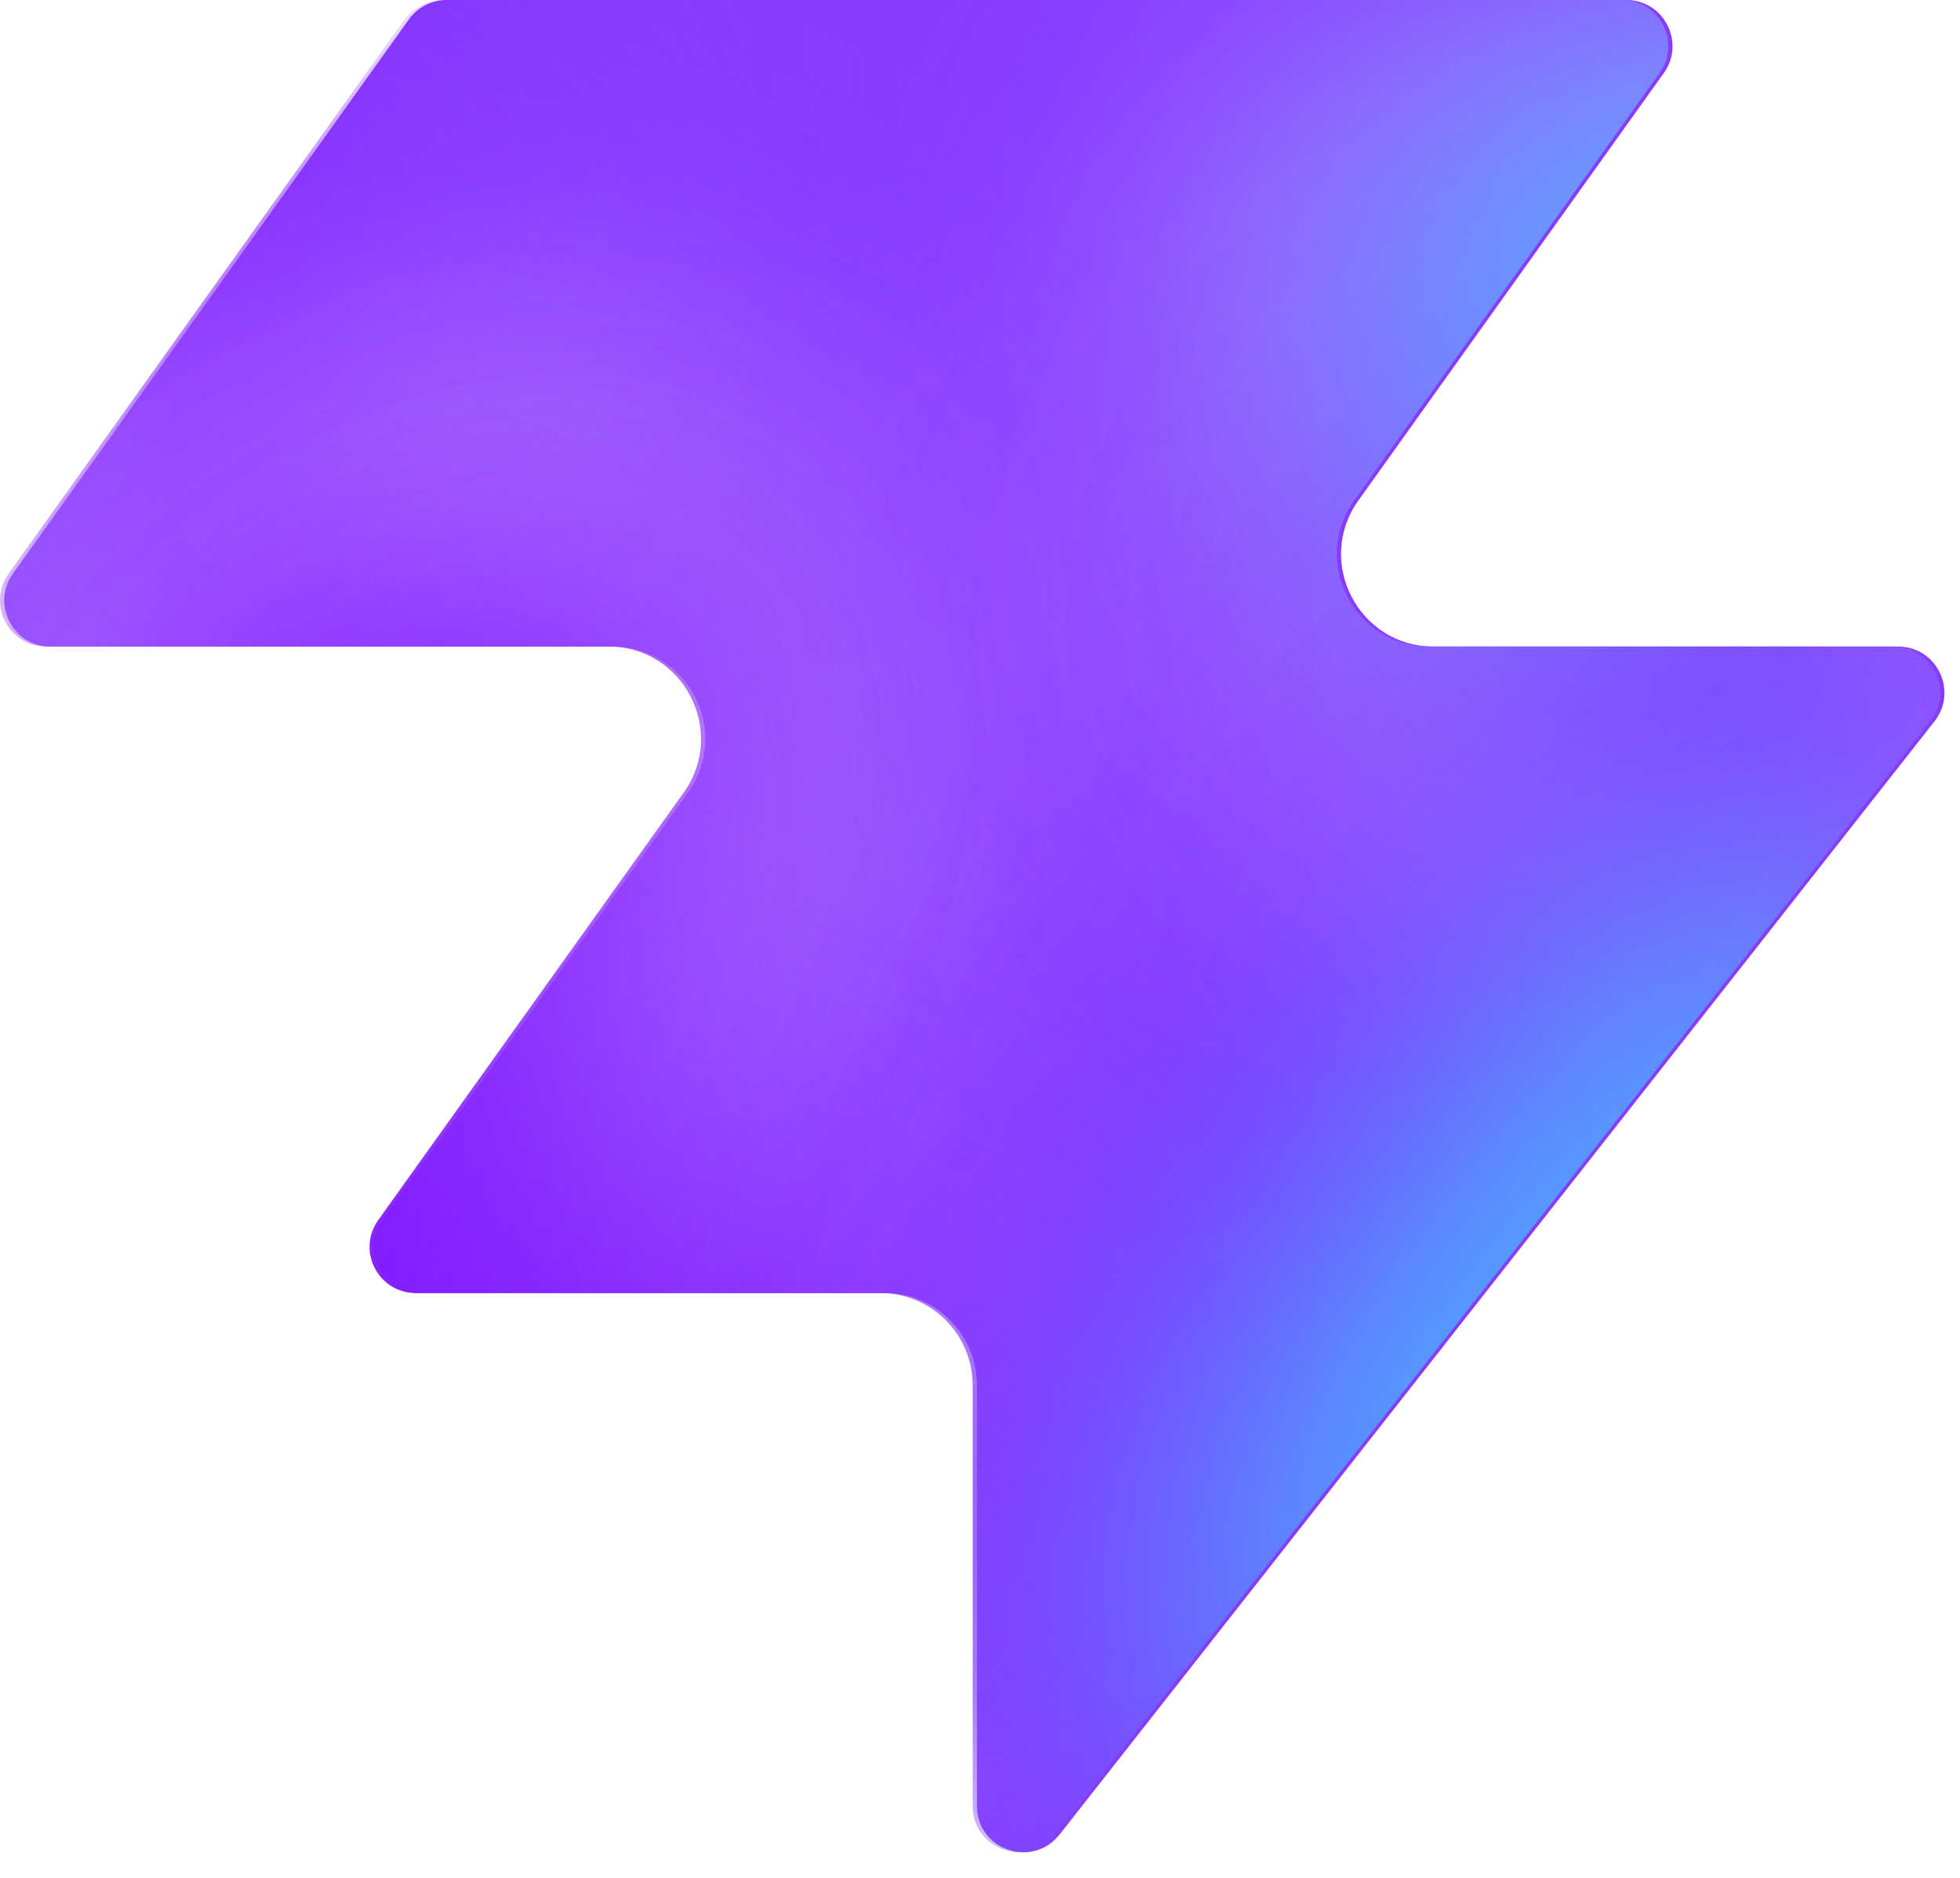
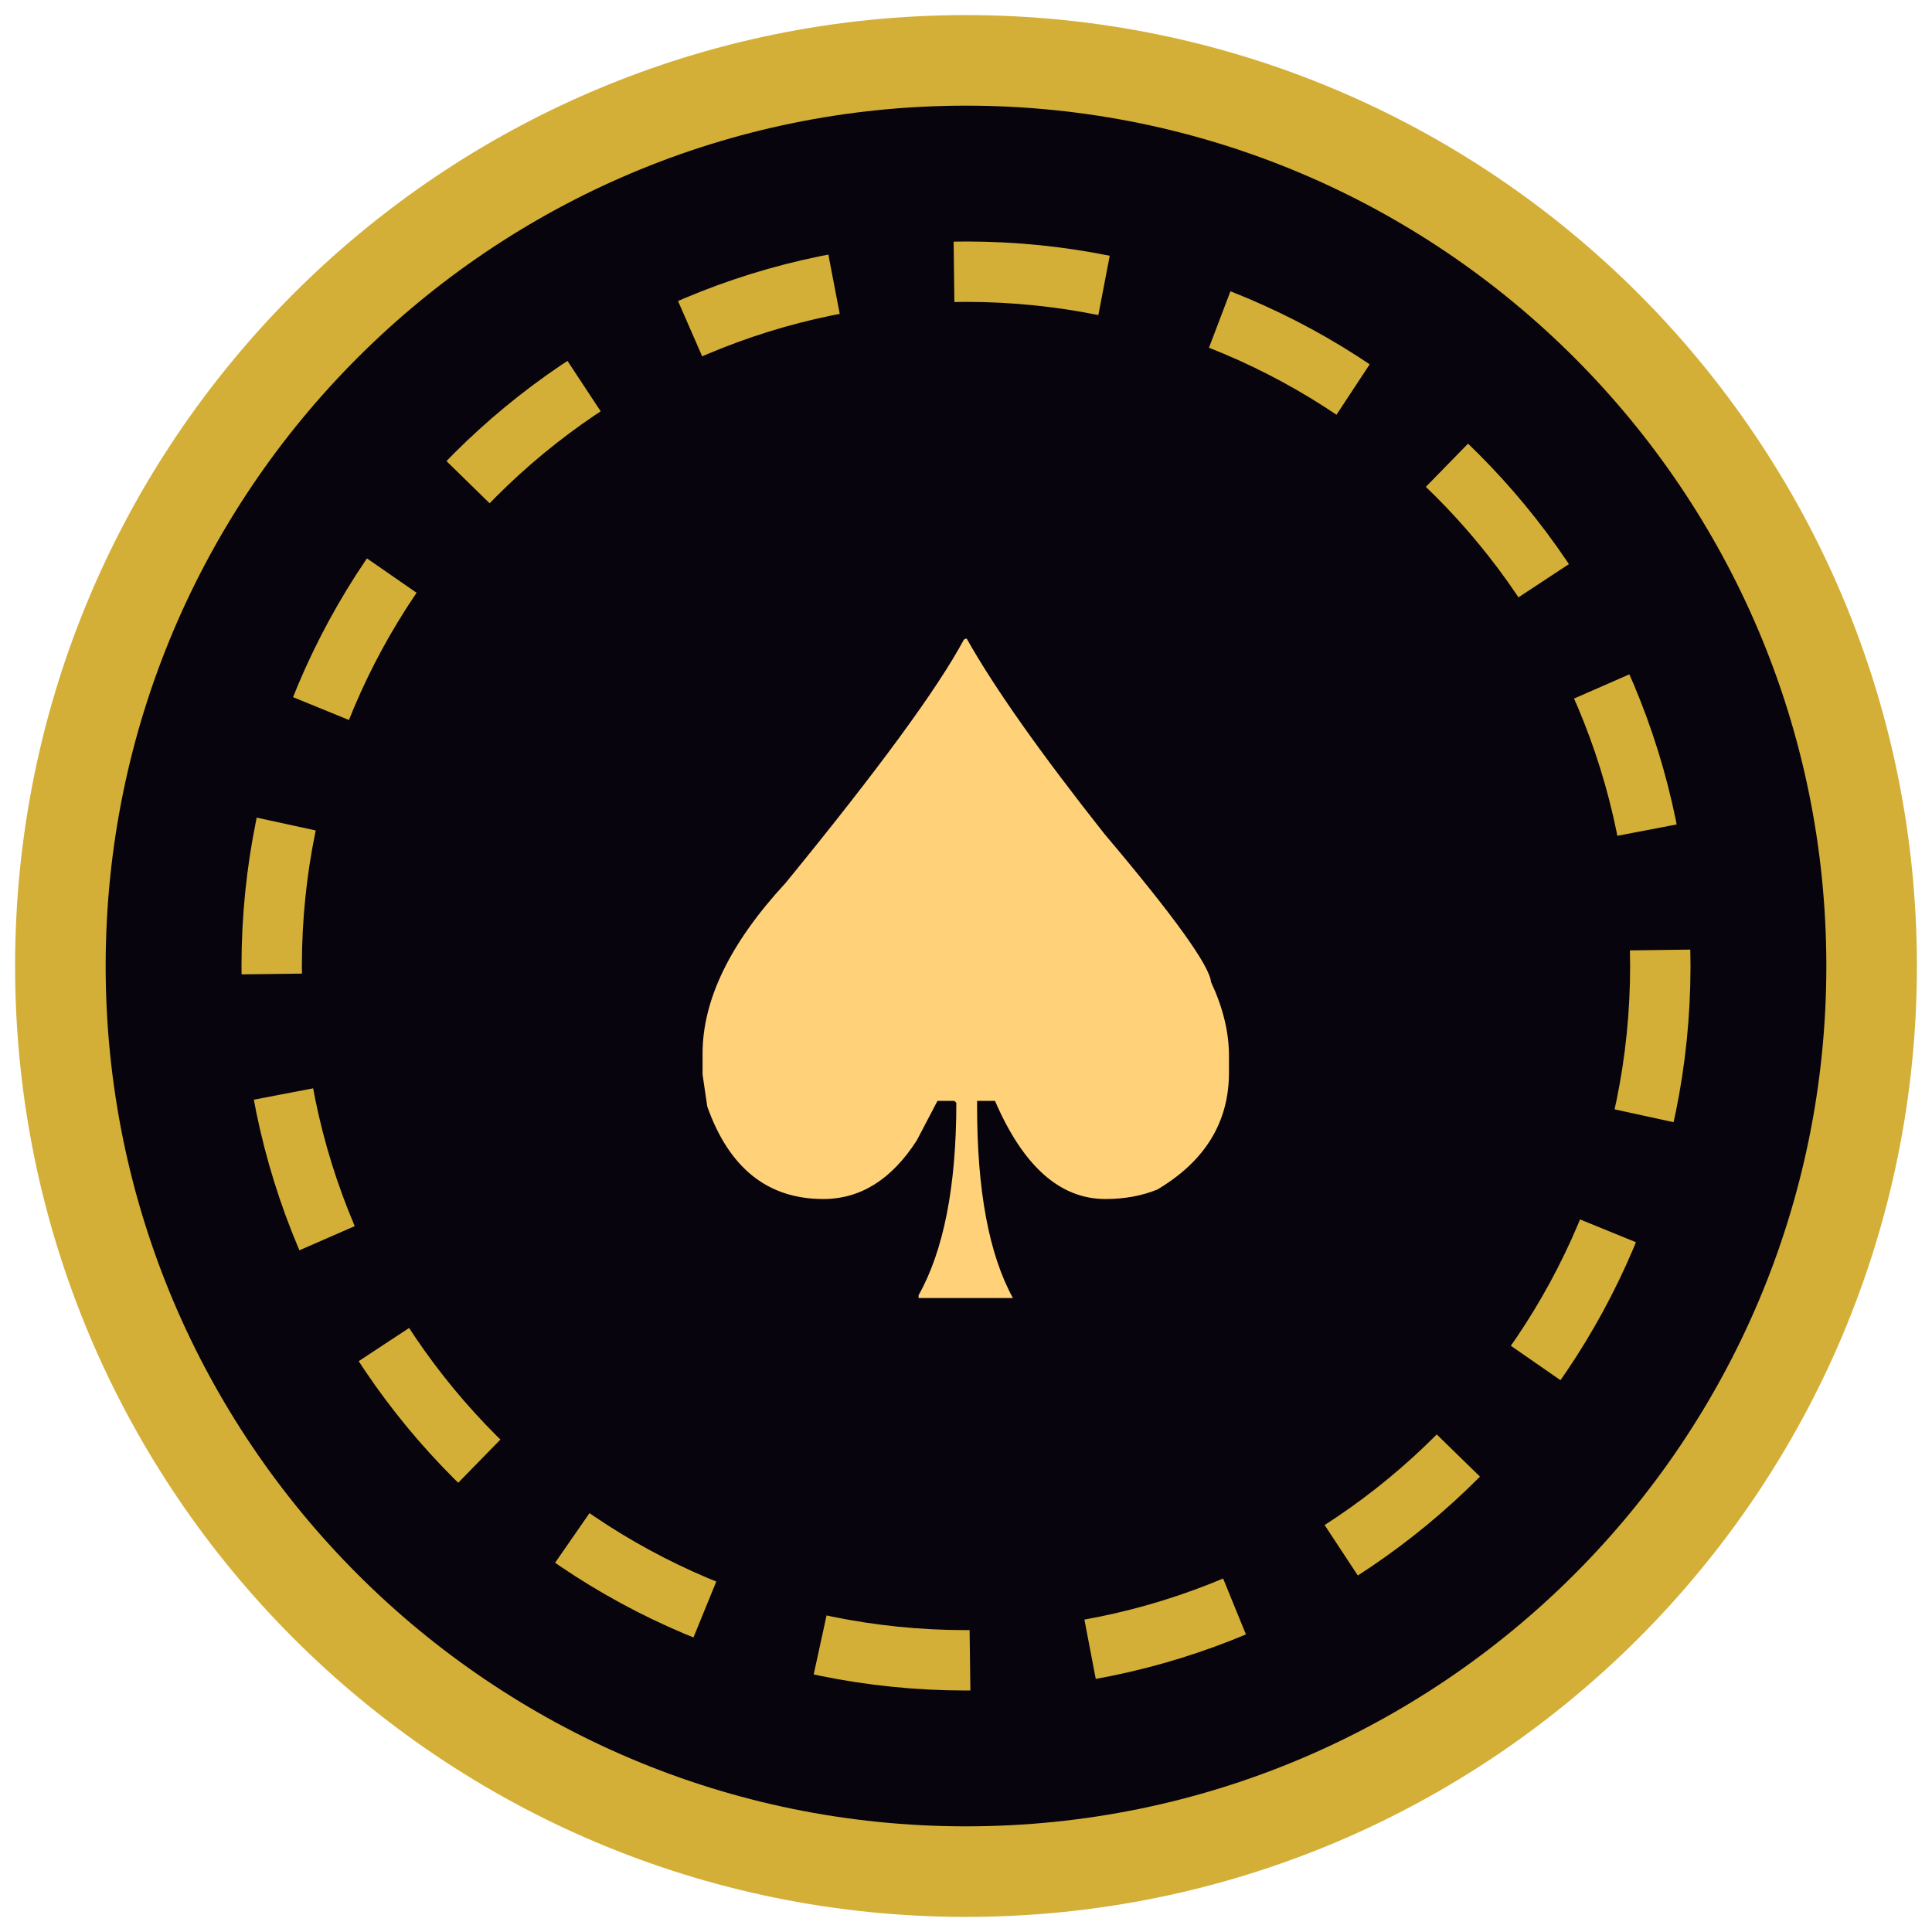
- <svg xmlns="http://www.w3.org/2000/svg" width="48" height="46" fill="none" viewBox="0 0 48 46">
-   <path fill="#863bff" d="M25.946 44.938c-.664.845-2.021.375-2.021-.698V33.937a2.26 2.26 0 0 0-2.262-2.262H10.287c-.92 0-1.456-1.04-.92-1.788l7.48-10.471c1.07-1.497 0-3.578-1.842-3.578H1.237c-.92 0-1.456-1.04-.92-1.788L10.013.474c.214-.297.556-.474.92-.474h28.894c.92 0 1.456 1.04.92 1.788l-7.48 10.471c-1.07 1.498 0 3.579 1.842 3.579h11.377c.943 0 1.473 1.088.89 1.83L25.947 44.94z" style="fill:#863bff;fill:color(display-p3 .525 .23 1);fill-opacity:1" />
-   <mask id="a" width="48" height="46" x="0" y="0" maskUnits="userSpaceOnUse" style="mask-type:alpha">
-     <path fill="#000" d="M25.842 44.938c-.664.844-2.021.375-2.021-.698V33.937a2.26 2.26 0 0 0-2.262-2.262H10.183c-.92 0-1.456-1.04-.92-1.788l7.48-10.471c1.07-1.498 0-3.579-1.842-3.579H1.133c-.92 0-1.456-1.04-.92-1.787L9.91.473c.214-.297.556-.474.92-.474h28.894c.92 0 1.456 1.04.92 1.788l-7.48 10.471c-1.07 1.498 0 3.578 1.842 3.578h11.377c.943 0 1.473 1.088.89 1.832L25.843 44.94z" style="fill:#000;fill-opacity:1" />
-   </mask>
-   <g mask="url(#a)">
-     <g filter="url(#b)">
-       <ellipse cx="5.508" cy="14.704" fill="#ede6ff" rx="5.508" ry="14.704" style="fill:#ede6ff;fill:color(display-p3 .927 .903 1);fill-opacity:1" transform="matrix(.00324 1 1 -.00324 -4.47 31.516)" />
-     </g>
-     <g filter="url(#c)">
-       <ellipse cx="10.399" cy="29.851" fill="#ede6ff" rx="10.399" ry="29.851" style="fill:#ede6ff;fill:color(display-p3 .927 .903 1);fill-opacity:1" transform="matrix(.00324 1 1 -.00324 -39.328 7.883)" />
-     </g>
-     <g filter="url(#d)">
-       <ellipse cx="5.508" cy="30.487" fill="#7e14ff" rx="5.508" ry="30.487" style="fill:#7e14ff;fill:color(display-p3 .492 .077 1);fill-opacity:1" transform="rotate(89.814 -25.913 -14.639)scale(1 -1)" />
-     </g>
-     <g filter="url(#e)">
-       <ellipse cx="5.508" cy="30.599" fill="#7e14ff" rx="5.508" ry="30.599" style="fill:#7e14ff;fill:color(display-p3 .492 .077 1);fill-opacity:1" transform="rotate(89.814 -32.644 -3.334)scale(1 -1)" />
-     </g>
-     <g filter="url(#f)">
-       <ellipse cx="5.508" cy="30.599" fill="#7e14ff" rx="5.508" ry="30.599" style="fill:#7e14ff;fill:color(display-p3 .492 .077 1);fill-opacity:1" transform="matrix(.00324 1 1 -.00324 -34.34 30.47)" />
-     </g>
-     <g filter="url(#g)">
-       <ellipse cx="14.072" cy="22.078" fill="#ede6ff" rx="14.072" ry="22.078" style="fill:#ede6ff;fill:color(display-p3 .927 .903 1);fill-opacity:1" transform="rotate(93.35 24.506 48.493)scale(-1 1)" />
-     </g>
-     <g filter="url(#h)">
-       <ellipse cx="3.47" cy="21.501" fill="#7e14ff" rx="3.47" ry="21.501" style="fill:#7e14ff;fill:color(display-p3 .492 .077 1);fill-opacity:1" transform="rotate(89.009 28.708 47.59)scale(-1 1)" />
-     </g>
-     <g filter="url(#i)">
-       <ellipse cx="3.47" cy="21.501" fill="#7e14ff" rx="3.47" ry="21.501" style="fill:#7e14ff;fill:color(display-p3 .492 .077 1);fill-opacity:1" transform="rotate(89.009 28.708 47.59)scale(-1 1)" />
-     </g>
-     <g filter="url(#j)">
-       <ellipse cx=".387" cy="8.972" fill="#7e14ff" rx="4.407" ry="29.108" style="fill:#7e14ff;fill:color(display-p3 .492 .077 1);fill-opacity:1" transform="rotate(39.51 .387 8.972)" />
-     </g>
-     <g filter="url(#k)">
-       <ellipse cx="47.523" cy="-6.092" fill="#7e14ff" rx="4.407" ry="29.108" style="fill:#7e14ff;fill:color(display-p3 .492 .077 1);fill-opacity:1" transform="rotate(37.892 47.523 -6.092)" />
-     </g>
-     <g filter="url(#l)">
-       <ellipse cx="41.412" cy="6.333" fill="#47bfff" rx="5.971" ry="9.665" style="fill:#47bfff;fill:color(display-p3 .28 .748 1);fill-opacity:1" transform="rotate(37.892 41.412 6.333)" />
-     </g>
-     <g filter="url(#m)">
-       <ellipse cx="-1.879" cy="38.332" fill="#7e14ff" rx="4.407" ry="29.108" style="fill:#7e14ff;fill:color(display-p3 .492 .077 1);fill-opacity:1" transform="rotate(37.892 -1.88 38.332)" />
-     </g>
-     <g filter="url(#n)">
-       <ellipse cx="-1.879" cy="38.332" fill="#7e14ff" rx="4.407" ry="29.108" style="fill:#7e14ff;fill:color(display-p3 .492 .077 1);fill-opacity:1" transform="rotate(37.892 -1.88 38.332)" />
-     </g>
-     <g filter="url(#o)">
-       <ellipse cx="35.651" cy="29.907" fill="#7e14ff" rx="4.407" ry="29.108" style="fill:#7e14ff;fill:color(display-p3 .492 .077 1);fill-opacity:1" transform="rotate(37.892 35.651 29.907)" />
-     </g>
-     <g filter="url(#p)">
-       <ellipse cx="38.418" cy="32.4" fill="#47bfff" rx="5.971" ry="15.297" style="fill:#47bfff;fill:color(display-p3 .28 .748 1);fill-opacity:1" transform="rotate(37.892 38.418 32.4)" />
-     </g>
-   </g>
-   <defs>
-     <filter id="b" width="60.045" height="41.654" x="-19.77" y="16.149" color-interpolation-filters="sRGB" filterUnits="userSpaceOnUse">
-       <feFlood flood-opacity="0" result="BackgroundImageFix" />
-       <feBlend in="SourceGraphic" in2="BackgroundImageFix" result="shape" />
-       <feGaussianBlur result="effect1_foregroundBlur_2002_17158" stdDeviation="7.659" />
-     </filter>
-     <filter id="c" width="90.34" height="51.437" x="-54.613" y="-7.533" color-interpolation-filters="sRGB" filterUnits="userSpaceOnUse">
-       <feFlood flood-opacity="0" result="BackgroundImageFix" />
-       <feBlend in="SourceGraphic" in2="BackgroundImageFix" result="shape" />
-       <feGaussianBlur result="effect1_foregroundBlur_2002_17158" stdDeviation="7.659" />
-     </filter>
-     <filter id="d" width="79.355" height="29.4" x="-49.64" y="2.03" color-interpolation-filters="sRGB" filterUnits="userSpaceOnUse">
-       <feFlood flood-opacity="0" result="BackgroundImageFix" />
-       <feBlend in="SourceGraphic" in2="BackgroundImageFix" result="shape" />
-       <feGaussianBlur result="effect1_foregroundBlur_2002_17158" stdDeviation="4.596" />
-     </filter>
-     <filter id="e" width="79.579" height="29.4" x="-45.045" y="20.029" color-interpolation-filters="sRGB" filterUnits="userSpaceOnUse">
-       <feFlood flood-opacity="0" result="BackgroundImageFix" />
-       <feBlend in="SourceGraphic" in2="BackgroundImageFix" result="shape" />
-       <feGaussianBlur result="effect1_foregroundBlur_2002_17158" stdDeviation="4.596" />
-     </filter>
-     <filter id="f" width="79.579" height="29.4" x="-43.513" y="21.178" color-interpolation-filters="sRGB" filterUnits="userSpaceOnUse">
-       <feFlood flood-opacity="0" result="BackgroundImageFix" />
-       <feBlend in="SourceGraphic" in2="BackgroundImageFix" result="shape" />
-       <feGaussianBlur result="effect1_foregroundBlur_2002_17158" stdDeviation="4.596" />
-     </filter>
-     <filter id="g" width="74.749" height="58.852" x="15.756" y="-17.901" color-interpolation-filters="sRGB" filterUnits="userSpaceOnUse">
-       <feFlood flood-opacity="0" result="BackgroundImageFix" />
-       <feBlend in="SourceGraphic" in2="BackgroundImageFix" result="shape" />
-       <feGaussianBlur result="effect1_foregroundBlur_2002_17158" stdDeviation="7.659" />
-     </filter>
-     <filter id="h" width="61.377" height="25.362" x="23.548" y="2.284" color-interpolation-filters="sRGB" filterUnits="userSpaceOnUse">
-       <feFlood flood-opacity="0" result="BackgroundImageFix" />
-       <feBlend in="SourceGraphic" in2="BackgroundImageFix" result="shape" />
-       <feGaussianBlur result="effect1_foregroundBlur_2002_17158" stdDeviation="4.596" />
-     </filter>
-     <filter id="i" width="61.377" height="25.362" x="23.548" y="2.284" color-interpolation-filters="sRGB" filterUnits="userSpaceOnUse">
-       <feFlood flood-opacity="0" result="BackgroundImageFix" />
-       <feBlend in="SourceGraphic" in2="BackgroundImageFix" result="shape" />
-       <feGaussianBlur result="effect1_foregroundBlur_2002_17158" stdDeviation="4.596" />
-     </filter>
-     <filter id="j" width="56.045" height="63.649" x="-27.636" y="-22.853" color-interpolation-filters="sRGB" filterUnits="userSpaceOnUse">
-       <feFlood flood-opacity="0" result="BackgroundImageFix" />
-       <feBlend in="SourceGraphic" in2="BackgroundImageFix" result="shape" />
-       <feGaussianBlur result="effect1_foregroundBlur_2002_17158" stdDeviation="4.596" />
-     </filter>
-     <filter id="k" width="54.814" height="64.646" x="20.116" y="-38.415" color-interpolation-filters="sRGB" filterUnits="userSpaceOnUse">
-       <feFlood flood-opacity="0" result="BackgroundImageFix" />
-       <feBlend in="SourceGraphic" in2="BackgroundImageFix" result="shape" />
-       <feGaussianBlur result="effect1_foregroundBlur_2002_17158" stdDeviation="4.596" />
-     </filter>
-     <filter id="l" width="33.541" height="35.313" x="24.641" y="-11.323" color-interpolation-filters="sRGB" filterUnits="userSpaceOnUse">
-       <feFlood flood-opacity="0" result="BackgroundImageFix" />
-       <feBlend in="SourceGraphic" in2="BackgroundImageFix" result="shape" />
-       <feGaussianBlur result="effect1_foregroundBlur_2002_17158" stdDeviation="4.596" />
-     </filter>
-     <filter id="m" width="54.814" height="64.646" x="-29.286" y="6.009" color-interpolation-filters="sRGB" filterUnits="userSpaceOnUse">
-       <feFlood flood-opacity="0" result="BackgroundImageFix" />
-       <feBlend in="SourceGraphic" in2="BackgroundImageFix" result="shape" />
-       <feGaussianBlur result="effect1_foregroundBlur_2002_17158" stdDeviation="4.596" />
-     </filter>
-     <filter id="n" width="54.814" height="64.646" x="-29.286" y="6.009" color-interpolation-filters="sRGB" filterUnits="userSpaceOnUse">
-       <feFlood flood-opacity="0" result="BackgroundImageFix" />
-       <feBlend in="SourceGraphic" in2="BackgroundImageFix" result="shape" />
-       <feGaussianBlur result="effect1_foregroundBlur_2002_17158" stdDeviation="4.596" />
-     </filter>
-     <filter id="o" width="54.814" height="64.646" x="8.244" y="-2.416" color-interpolation-filters="sRGB" filterUnits="userSpaceOnUse">
-       <feFlood flood-opacity="0" result="BackgroundImageFix" />
-       <feBlend in="SourceGraphic" in2="BackgroundImageFix" result="shape" />
-       <feGaussianBlur result="effect1_foregroundBlur_2002_17158" stdDeviation="4.596" />
-     </filter>
-     <filter id="p" width="39.409" height="43.623" x="18.713" y="10.588" color-interpolation-filters="sRGB" filterUnits="userSpaceOnUse">
-       <feFlood flood-opacity="0" result="BackgroundImageFix" />
-       <feBlend in="SourceGraphic" in2="BackgroundImageFix" result="shape" />
-       <feGaussianBlur result="effect1_foregroundBlur_2002_17158" stdDeviation="4.596" />
-     </filter>
-   </defs>
+ <svg xmlns="http://www.w3.org/2000/svg" viewBox="0 0 32 32">
+   <circle cx="16" cy="16" r="15" fill="#08040d" stroke="#d4af37" stroke-width="1.5" />
+   <circle cx="16" cy="16" r="11.5" fill="none" stroke="#d4af37" stroke-width="1" stroke-dasharray="2.5 2" />
+   <text x="16" y="21.5" text-anchor="middle" font-family="Georgia, serif" font-size="15" fill="#ffd27a">♠</text>
</svg>
